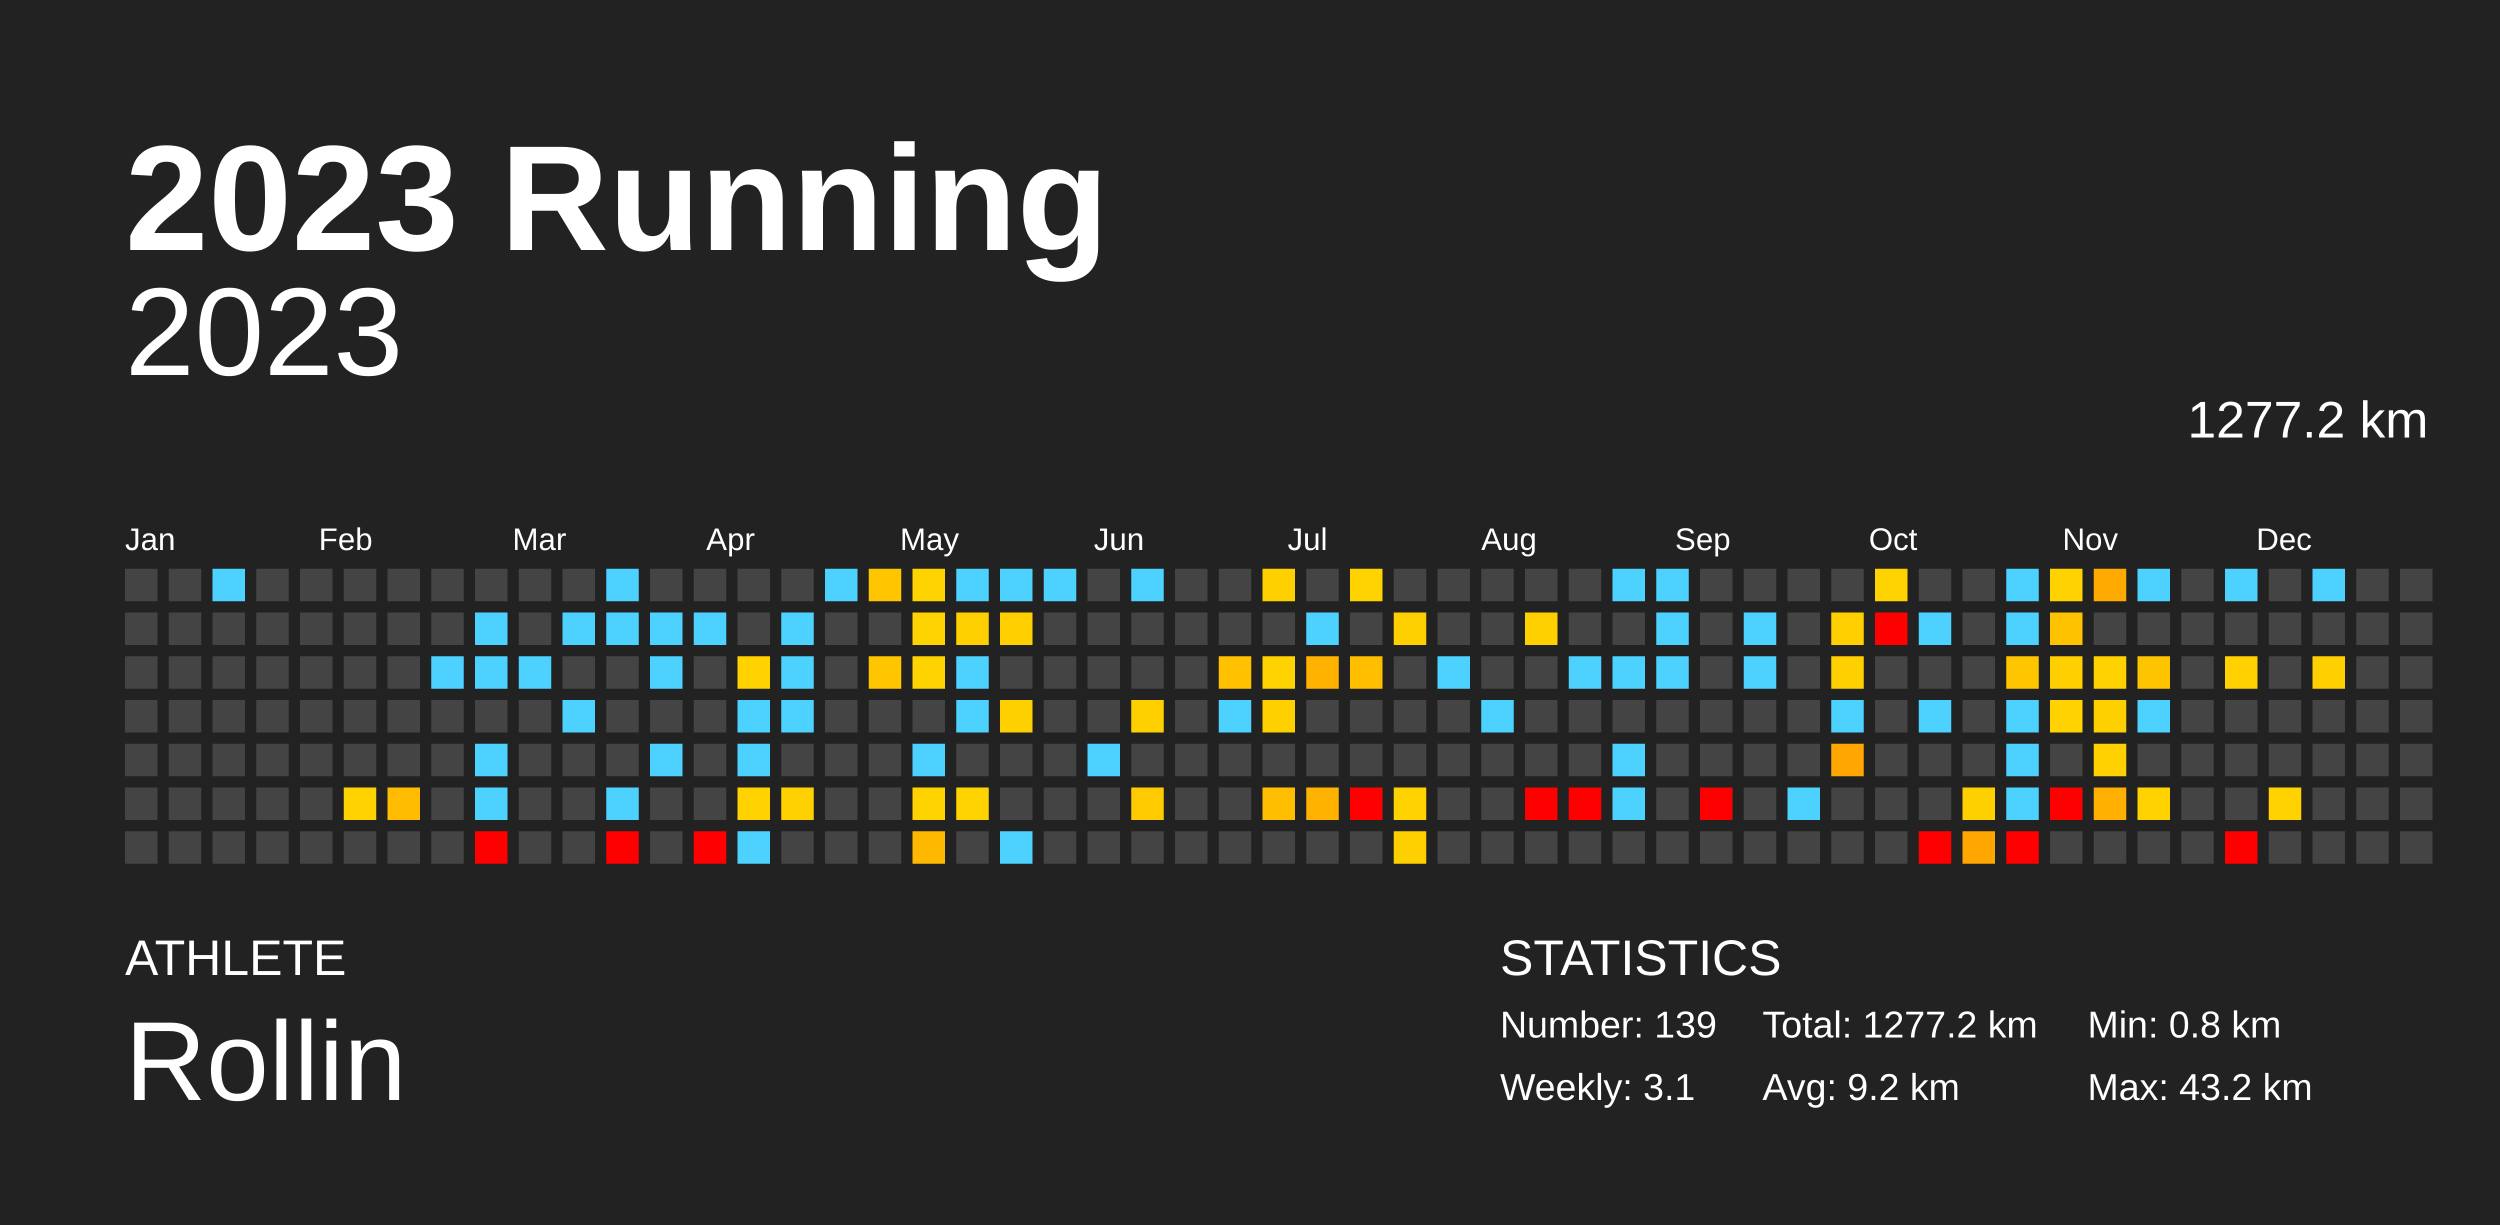
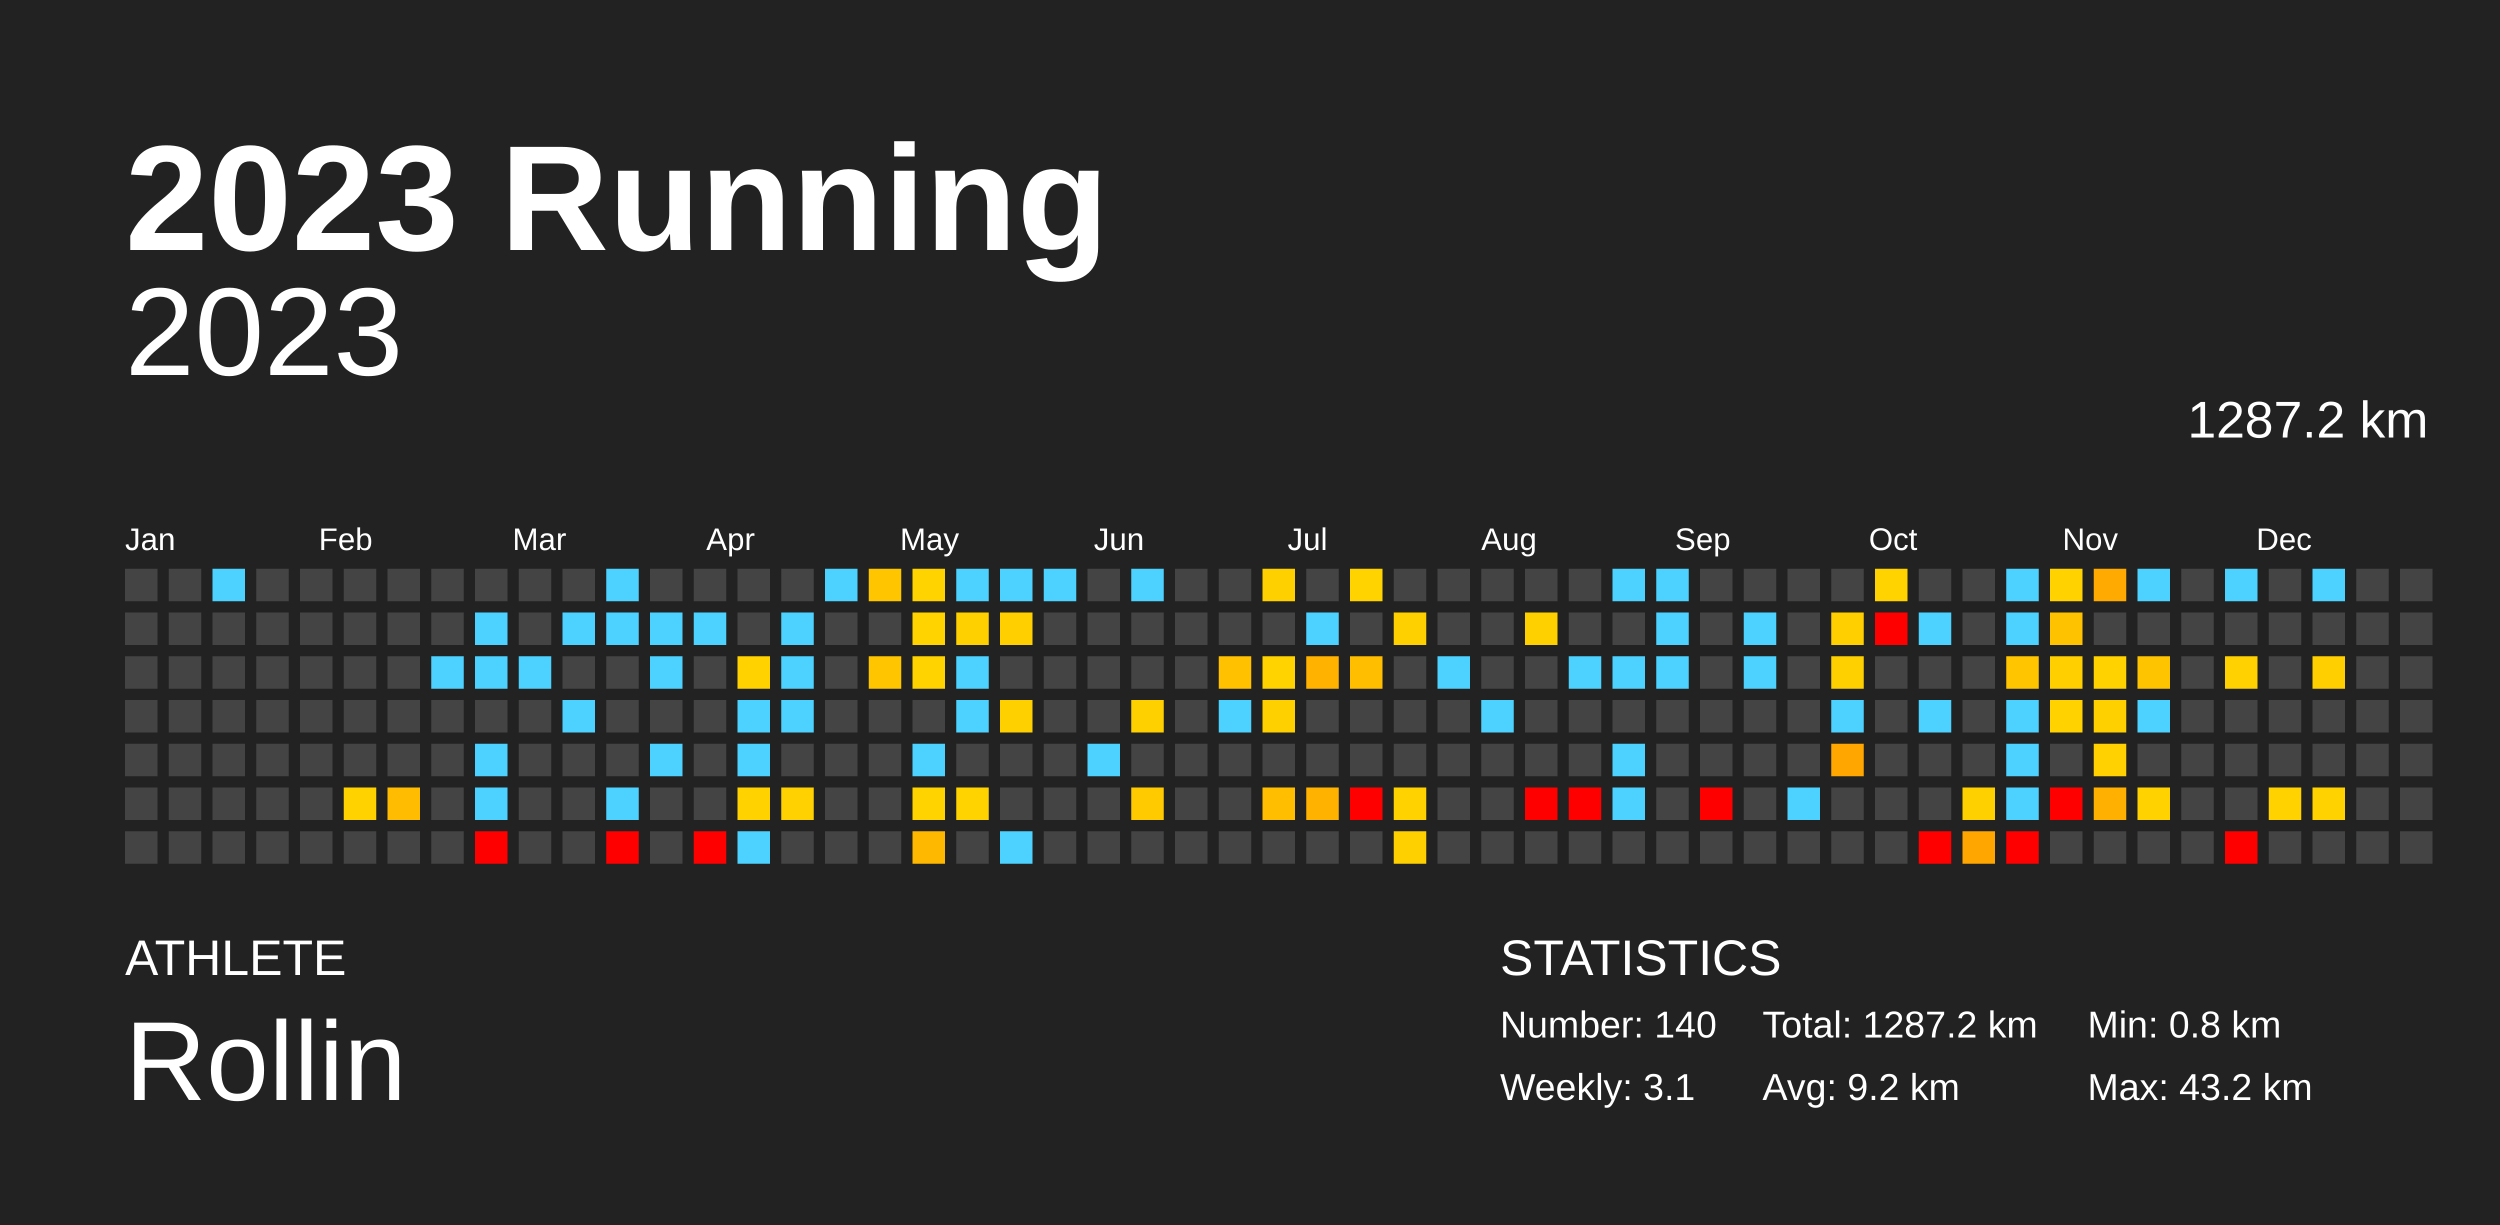
<svg xmlns="http://www.w3.org/2000/svg" baseProfile="full" height="98mm" version="1.1" viewBox="0,0,200,98" width="200mm">
  <defs />
  <rect fill="#222222" height="98" width="200" x="0" y="0" />
  <text fill="#FFFFFF" style="font-size:12px; font-family:Arial; font-weight:bold;" x="10" y="20">2023 Running</text>
  <text fill="#FFFFFF" style="font-size:4px; font-family:Arial" x="10" y="78">ATHLETE</text>
  <text fill="#FFFFFF" style="font-size:9px; font-family:Arial" x="10" y="88">Rollin</text>
  <text fill="#FFFFFF" style="font-size:4px; font-family:Arial" x="120" y="78">STATISTICS</text>
-   <text fill="#FFFFFF" style="font-size:3px; font-family:Arial" x="120" y="83">Number: 139</text>
+   <text fill="#FFFFFF" style="font-size:3px; font-family:Arial" x="120" y="83">Number: 140</text>
  <text fill="#FFFFFF" style="font-size:3px; font-family:Arial" x="120" y="88">Weekly: 3.1</text>
-   <text fill="#FFFFFF" style="font-size:3px; font-family:Arial" x="141" y="83">Total: 1277.2 km</text>
+   <text fill="#FFFFFF" style="font-size:3px; font-family:Arial" x="141" y="83">Total: 1287.2 km</text>
  <text fill="#FFFFFF" style="font-size:3px; font-family:Arial" x="141" y="88">Avg: 9.2 km</text>
  <text fill="#FFFFFF" style="font-size:3px; font-family:Arial" x="167" y="83">Min: 0.8 km</text>
  <text fill="#FFFFFF" style="font-size:3px; font-family:Arial" x="167" y="88">Max: 43.2 km</text>
  <text alignment-baseline="hanging" fill="#FFFFFF" style="font-size:10.0px; font-family:Arial;" x="10" y="30">2023</text>
-   <text alignment-baseline="hanging" fill="#FFFFFF" style="font-size:4.125px; font-family:Arial;" x="175" y="35">1277.2 km</text>
+   <text alignment-baseline="hanging" fill="#FFFFFF" style="font-size:4.125px; font-family:Arial;" x="175" y="35">1287.2 km</text>
  <text fill="#FFFFFF" style="font-size:2.5px; font-family:Arial" x="10.0" y="44">Jan</text>
  <text fill="#FFFFFF" style="font-size:2.5px; font-family:Arial" x="25.5" y="44">Feb</text>
  <text fill="#FFFFFF" style="font-size:2.5px; font-family:Arial" x="41.0" y="44">Mar</text>
  <text fill="#FFFFFF" style="font-size:2.5px; font-family:Arial" x="56.5" y="44">Apr</text>
  <text fill="#FFFFFF" style="font-size:2.5px; font-family:Arial" x="72.0" y="44">May</text>
  <text fill="#FFFFFF" style="font-size:2.5px; font-family:Arial" x="87.5" y="44">Jun</text>
  <text fill="#FFFFFF" style="font-size:2.5px; font-family:Arial" x="103.0" y="44">Jul</text>
  <text fill="#FFFFFF" style="font-size:2.5px; font-family:Arial" x="118.5" y="44">Aug</text>
  <text fill="#FFFFFF" style="font-size:2.5px; font-family:Arial" x="134.0" y="44">Sep</text>
  <text fill="#FFFFFF" style="font-size:2.5px; font-family:Arial" x="149.5" y="44">Oct</text>
  <text fill="#FFFFFF" style="font-size:2.5px; font-family:Arial" x="165.0" y="44">Nov</text>
  <text fill="#FFFFFF" style="font-size:2.5px; font-family:Arial" x="180.5" y="44">Dec</text>
  <rect fill="#444444" height="2.6" width="2.6" x="10.0" y="45.5" />
  <rect fill="#444444" height="2.6" width="2.6" x="10.0" y="49.0" />
  <rect fill="#444444" height="2.6" width="2.6" x="10.0" y="52.5" />
  <rect fill="#444444" height="2.6" width="2.6" x="10.0" y="56.0" />
  <rect fill="#444444" height="2.6" width="2.6" x="10.0" y="59.5" />
  <rect fill="#444444" height="2.6" width="2.6" x="10.0" y="63.0" />
  <rect fill="#444444" height="2.6" width="2.6" x="10.0" y="66.5" />
  <rect fill="#444444" height="2.6" width="2.6" x="13.5" y="45.5" />
  <rect fill="#444444" height="2.6" width="2.6" x="13.5" y="49.0" />
  <rect fill="#444444" height="2.6" width="2.6" x="13.5" y="52.5" />
  <rect fill="#444444" height="2.6" width="2.6" x="13.5" y="56.0" />
  <rect fill="#444444" height="2.6" width="2.6" x="13.5" y="59.5" />
  <rect fill="#444444" height="2.6" width="2.6" x="13.5" y="63.0" />
  <rect fill="#444444" height="2.6" width="2.6" x="13.5" y="66.5" />
  <rect fill="#4dd2ff" height="2.6" width="2.6" x="17.0" y="45.5" />
  <rect fill="#444444" height="2.6" width="2.6" x="17.0" y="49.0" />
  <rect fill="#444444" height="2.6" width="2.6" x="17.0" y="52.5" />
  <rect fill="#444444" height="2.6" width="2.6" x="17.0" y="56.0" />
  <rect fill="#444444" height="2.6" width="2.6" x="17.0" y="59.5" />
  <rect fill="#444444" height="2.6" width="2.6" x="17.0" y="63.0" />
  <rect fill="#444444" height="2.6" width="2.6" x="17.0" y="66.5" />
  <rect fill="#444444" height="2.6" width="2.6" x="20.5" y="45.5" />
  <rect fill="#444444" height="2.6" width="2.6" x="20.5" y="49.0" />
  <rect fill="#444444" height="2.6" width="2.6" x="20.5" y="52.5" />
  <rect fill="#444444" height="2.6" width="2.6" x="20.5" y="56.0" />
  <rect fill="#444444" height="2.6" width="2.6" x="20.5" y="59.5" />
  <rect fill="#444444" height="2.6" width="2.6" x="20.5" y="63.0" />
  <rect fill="#444444" height="2.6" width="2.6" x="20.5" y="66.5" />
  <rect fill="#444444" height="2.6" width="2.6" x="24.0" y="45.5" />
  <rect fill="#444444" height="2.6" width="2.6" x="24.0" y="49.0" />
  <rect fill="#444444" height="2.6" width="2.6" x="24.0" y="52.5" />
  <rect fill="#444444" height="2.6" width="2.6" x="24.0" y="56.0" />
  <rect fill="#444444" height="2.6" width="2.6" x="24.0" y="59.5" />
  <rect fill="#444444" height="2.6" width="2.6" x="24.0" y="63.0" />
  <rect fill="#444444" height="2.6" width="2.6" x="24.0" y="66.5" />
  <rect fill="#444444" height="2.6" width="2.6" x="27.5" y="45.5" />
  <rect fill="#444444" height="2.6" width="2.6" x="27.5" y="49.0" />
  <rect fill="#444444" height="2.6" width="2.6" x="27.5" y="52.5" />
  <rect fill="#444444" height="2.6" width="2.6" x="27.5" y="56.0" />
  <rect fill="#444444" height="2.6" width="2.6" x="27.5" y="59.5" />
  <rect fill="#ffd200" height="2.6" width="2.6" x="27.5" y="63.0" />
  <rect fill="#444444" height="2.6" width="2.6" x="27.5" y="66.5" />
  <rect fill="#444444" height="2.6" width="2.6" x="31.0" y="45.5" />
  <rect fill="#444444" height="2.6" width="2.6" x="31.0" y="49.0" />
  <rect fill="#444444" height="2.6" width="2.6" x="31.0" y="52.5" />
  <rect fill="#444444" height="2.6" width="2.6" x="31.0" y="56.0" />
  <rect fill="#444444" height="2.6" width="2.6" x="31.0" y="59.5" />
  <rect fill="#ffbc00" height="2.6" width="2.6" x="31.0" y="63.0" />
  <rect fill="#444444" height="2.6" width="2.6" x="31.0" y="66.5" />
  <rect fill="#444444" height="2.6" width="2.6" x="34.5" y="45.5" />
  <rect fill="#444444" height="2.6" width="2.6" x="34.5" y="49.0" />
  <rect fill="#4dd2ff" height="2.6" width="2.6" x="34.5" y="52.5" />
  <rect fill="#444444" height="2.6" width="2.6" x="34.5" y="56.0" />
  <rect fill="#444444" height="2.6" width="2.6" x="34.5" y="59.5" />
  <rect fill="#444444" height="2.6" width="2.6" x="34.5" y="63.0" />
  <rect fill="#444444" height="2.6" width="2.6" x="34.5" y="66.5" />
  <rect fill="#444444" height="2.6" width="2.6" x="38.0" y="45.5" />
  <rect fill="#4dd2ff" height="2.6" width="2.6" x="38.0" y="49.0" />
  <rect fill="#4dd2ff" height="2.6" width="2.6" x="38.0" y="52.5" />
  <rect fill="#444444" height="2.6" width="2.6" x="38.0" y="56.0" />
  <rect fill="#4dd2ff" height="2.6" width="2.6" x="38.0" y="59.5" />
  <rect fill="#4dd2ff" height="2.6" width="2.6" x="38.0" y="63.0" />
  <rect fill="red" height="2.6" width="2.6" x="38.0" y="66.5" />
  <rect fill="#444444" height="2.6" width="2.6" x="41.5" y="45.5" />
  <rect fill="#444444" height="2.6" width="2.6" x="41.5" y="49.0" />
  <rect fill="#4dd2ff" height="2.6" width="2.6" x="41.5" y="52.5" />
  <rect fill="#444444" height="2.6" width="2.6" x="41.5" y="56.0" />
  <rect fill="#444444" height="2.6" width="2.6" x="41.5" y="59.5" />
  <rect fill="#444444" height="2.6" width="2.6" x="41.5" y="63.0" />
  <rect fill="#444444" height="2.6" width="2.6" x="41.5" y="66.5" />
  <rect fill="#444444" height="2.6" width="2.6" x="45.0" y="45.5" />
  <rect fill="#4dd2ff" height="2.6" width="2.6" x="45.0" y="49.0" />
  <rect fill="#444444" height="2.6" width="2.6" x="45.0" y="52.5" />
  <rect fill="#4dd2ff" height="2.6" width="2.6" x="45.0" y="56.0" />
  <rect fill="#444444" height="2.6" width="2.6" x="45.0" y="59.5" />
  <rect fill="#444444" height="2.6" width="2.6" x="45.0" y="63.0" />
  <rect fill="#444444" height="2.6" width="2.6" x="45.0" y="66.5" />
  <rect fill="#4dd2ff" height="2.6" width="2.6" x="48.5" y="45.5" />
  <rect fill="#4dd2ff" height="2.6" width="2.6" x="48.5" y="49.0" />
  <rect fill="#444444" height="2.6" width="2.6" x="48.5" y="52.5" />
  <rect fill="#444444" height="2.6" width="2.6" x="48.5" y="56.0" />
  <rect fill="#444444" height="2.6" width="2.6" x="48.5" y="59.5" />
  <rect fill="#4dd2ff" height="2.6" width="2.6" x="48.5" y="63.0" />
  <rect fill="red" height="2.6" width="2.6" x="48.5" y="66.5" />
  <rect fill="#444444" height="2.6" width="2.6" x="52.0" y="45.5" />
  <rect fill="#4dd2ff" height="2.6" width="2.6" x="52.0" y="49.0" />
  <rect fill="#4dd2ff" height="2.6" width="2.6" x="52.0" y="52.5" />
  <rect fill="#444444" height="2.6" width="2.6" x="52.0" y="56.0" />
  <rect fill="#4dd2ff" height="2.6" width="2.6" x="52.0" y="59.5" />
  <rect fill="#444444" height="2.6" width="2.6" x="52.0" y="63.0" />
  <rect fill="#444444" height="2.6" width="2.6" x="52.0" y="66.5" />
  <rect fill="#444444" height="2.6" width="2.6" x="55.5" y="45.5" />
  <rect fill="#4dd2ff" height="2.6" width="2.6" x="55.5" y="49.0" />
  <rect fill="#444444" height="2.6" width="2.6" x="55.5" y="52.5" />
  <rect fill="#444444" height="2.6" width="2.6" x="55.5" y="56.0" />
  <rect fill="#444444" height="2.6" width="2.6" x="55.5" y="59.5" />
  <rect fill="#444444" height="2.6" width="2.6" x="55.5" y="63.0" />
  <rect fill="red" height="2.6" width="2.6" x="55.5" y="66.5" />
  <rect fill="#444444" height="2.6" width="2.6" x="59.0" y="45.5" />
  <rect fill="#444444" height="2.6" width="2.6" x="59.0" y="49.0" />
  <rect fill="#ffd200" height="2.6" width="2.6" x="59.0" y="52.5" />
  <rect fill="#4dd2ff" height="2.6" width="2.6" x="59.0" y="56.0" />
  <rect fill="#4dd2ff" height="2.6" width="2.6" x="59.0" y="59.5" />
  <rect fill="#ffd200" height="2.6" width="2.6" x="59.0" y="63.0" />
  <rect fill="#4dd2ff" height="2.6" width="2.6" x="59.0" y="66.5" />
  <rect fill="#444444" height="2.6" width="2.6" x="62.5" y="45.5" />
  <rect fill="#4dd2ff" height="2.6" width="2.6" x="62.5" y="49.0" />
  <rect fill="#4dd2ff" height="2.6" width="2.6" x="62.5" y="52.5" />
  <rect fill="#4dd2ff" height="2.6" width="2.6" x="62.5" y="56.0" />
  <rect fill="#444444" height="2.6" width="2.6" x="62.5" y="59.5" />
  <rect fill="#ffd100" height="2.6" width="2.6" x="62.5" y="63.0" />
  <rect fill="#444444" height="2.6" width="2.6" x="62.5" y="66.5" />
  <rect fill="#4dd2ff" height="2.6" width="2.6" x="66.0" y="45.5" />
  <rect fill="#444444" height="2.6" width="2.6" x="66.0" y="49.0" />
  <rect fill="#444444" height="2.6" width="2.6" x="66.0" y="52.5" />
  <rect fill="#444444" height="2.6" width="2.6" x="66.0" y="56.0" />
  <rect fill="#444444" height="2.6" width="2.6" x="66.0" y="59.5" />
  <rect fill="#444444" height="2.6" width="2.6" x="66.0" y="63.0" />
  <rect fill="#444444" height="2.6" width="2.6" x="66.0" y="66.5" />
  <rect fill="#ffc600" height="2.6" width="2.6" x="69.5" y="45.5" />
  <rect fill="#444444" height="2.6" width="2.6" x="69.5" y="49.0" />
  <rect fill="#ffc600" height="2.6" width="2.6" x="69.5" y="52.5" />
  <rect fill="#444444" height="2.6" width="2.6" x="69.5" y="56.0" />
  <rect fill="#444444" height="2.6" width="2.6" x="69.5" y="59.5" />
  <rect fill="#444444" height="2.6" width="2.6" x="69.5" y="63.0" />
  <rect fill="#444444" height="2.6" width="2.6" x="69.5" y="66.5" />
  <rect fill="#ffd300" height="2.6" width="2.6" x="73.0" y="45.5" />
  <rect fill="#ffd300" height="2.6" width="2.6" x="73.0" y="49.0" />
  <rect fill="#ffd300" height="2.6" width="2.6" x="73.0" y="52.5" />
  <rect fill="#444444" height="2.6" width="2.6" x="73.0" y="56.0" />
  <rect fill="#4dd2ff" height="2.6" width="2.6" x="73.0" y="59.5" />
  <rect fill="#ffd300" height="2.6" width="2.6" x="73.0" y="63.0" />
  <rect fill="#ffb800" height="2.6" width="2.6" x="73.0" y="66.5" />
  <rect fill="#4dd2ff" height="2.6" width="2.6" x="76.5" y="45.5" />
  <rect fill="#ffd000" height="2.6" width="2.6" x="76.5" y="49.0" />
  <rect fill="#4dd2ff" height="2.6" width="2.6" x="76.5" y="52.5" />
  <rect fill="#4dd2ff" height="2.6" width="2.6" x="76.5" y="56.0" />
  <rect fill="#444444" height="2.6" width="2.6" x="76.5" y="59.5" />
  <rect fill="#ffd300" height="2.6" width="2.6" x="76.5" y="63.0" />
  <rect fill="#444444" height="2.6" width="2.6" x="76.5" y="66.5" />
  <rect fill="#4dd2ff" height="2.6" width="2.6" x="80.0" y="45.5" />
  <rect fill="#ffcf00" height="2.6" width="2.6" x="80.0" y="49.0" />
  <rect fill="#444444" height="2.6" width="2.6" x="80.0" y="52.5" />
  <rect fill="#ffd000" height="2.6" width="2.6" x="80.0" y="56.0" />
  <rect fill="#444444" height="2.6" width="2.6" x="80.0" y="59.5" />
  <rect fill="#444444" height="2.6" width="2.6" x="80.0" y="63.0" />
  <rect fill="#4dd2ff" height="2.6" width="2.6" x="80.0" y="66.5" />
  <rect fill="#4dd2ff" height="2.6" width="2.6" x="83.5" y="45.5" />
  <rect fill="#444444" height="2.6" width="2.6" x="83.5" y="49.0" />
  <rect fill="#444444" height="2.6" width="2.6" x="83.5" y="52.5" />
  <rect fill="#444444" height="2.6" width="2.6" x="83.5" y="56.0" />
  <rect fill="#444444" height="2.6" width="2.6" x="83.5" y="59.5" />
  <rect fill="#444444" height="2.6" width="2.6" x="83.5" y="63.0" />
  <rect fill="#444444" height="2.6" width="2.6" x="83.5" y="66.5" />
  <rect fill="#444444" height="2.6" width="2.6" x="87.0" y="45.5" />
  <rect fill="#444444" height="2.6" width="2.6" x="87.0" y="49.0" />
  <rect fill="#444444" height="2.6" width="2.6" x="87.0" y="52.5" />
  <rect fill="#444444" height="2.6" width="2.6" x="87.0" y="56.0" />
  <rect fill="#4dd2ff" height="2.6" width="2.6" x="87.0" y="59.5" />
  <rect fill="#444444" height="2.6" width="2.6" x="87.0" y="63.0" />
  <rect fill="#444444" height="2.6" width="2.6" x="87.0" y="66.5" />
  <rect fill="#4dd2ff" height="2.6" width="2.6" x="90.5" y="45.5" />
  <rect fill="#444444" height="2.6" width="2.6" x="90.5" y="49.0" />
  <rect fill="#444444" height="2.6" width="2.6" x="90.5" y="52.5" />
  <rect fill="#ffd000" height="2.6" width="2.6" x="90.5" y="56.0" />
  <rect fill="#444444" height="2.6" width="2.6" x="90.5" y="59.5" />
  <rect fill="#ffca00" height="2.6" width="2.6" x="90.5" y="63.0" />
  <rect fill="#444444" height="2.6" width="2.6" x="90.5" y="66.5" />
  <rect fill="#444444" height="2.6" width="2.6" x="94.0" y="45.5" />
  <rect fill="#444444" height="2.6" width="2.6" x="94.0" y="49.0" />
  <rect fill="#444444" height="2.6" width="2.6" x="94.0" y="52.5" />
  <rect fill="#444444" height="2.6" width="2.6" x="94.0" y="56.0" />
  <rect fill="#444444" height="2.6" width="2.6" x="94.0" y="59.5" />
  <rect fill="#444444" height="2.6" width="2.6" x="94.0" y="63.0" />
  <rect fill="#444444" height="2.6" width="2.6" x="94.0" y="66.5" />
  <rect fill="#444444" height="2.6" width="2.6" x="97.5" y="45.5" />
  <rect fill="#444444" height="2.6" width="2.6" x="97.5" y="49.0" />
  <rect fill="#ffc100" height="2.6" width="2.6" x="97.5" y="52.5" />
  <rect fill="#4dd2ff" height="2.6" width="2.6" x="97.5" y="56.0" />
  <rect fill="#444444" height="2.6" width="2.6" x="97.5" y="59.5" />
  <rect fill="#444444" height="2.6" width="2.6" x="97.5" y="63.0" />
  <rect fill="#444444" height="2.6" width="2.6" x="97.5" y="66.5" />
  <rect fill="#ffd000" height="2.6" width="2.6" x="101.0" y="45.5" />
  <rect fill="#444444" height="2.6" width="2.6" x="101.0" y="49.0" />
  <rect fill="#ffd300" height="2.6" width="2.6" x="101.0" y="52.5" />
  <rect fill="#ffd000" height="2.6" width="2.6" x="101.0" y="56.0" />
  <rect fill="#444444" height="2.6" width="2.6" x="101.0" y="59.5" />
  <rect fill="#ffbf00" height="2.6" width="2.6" x="101.0" y="63.0" />
  <rect fill="#444444" height="2.6" width="2.6" x="101.0" y="66.5" />
  <rect fill="#444444" height="2.6" width="2.6" x="104.5" y="45.5" />
  <rect fill="#4dd2ff" height="2.6" width="2.6" x="104.5" y="49.0" />
  <rect fill="#ffb300" height="2.6" width="2.6" x="104.5" y="52.5" />
  <rect fill="#444444" height="2.6" width="2.6" x="104.5" y="56.0" />
  <rect fill="#444444" height="2.6" width="2.6" x="104.5" y="59.5" />
  <rect fill="#ffb300" height="2.6" width="2.6" x="104.5" y="63.0" />
  <rect fill="#444444" height="2.6" width="2.6" x="104.5" y="66.5" />
  <rect fill="#ffd300" height="2.6" width="2.6" x="108.0" y="45.5" />
  <rect fill="#444444" height="2.6" width="2.6" x="108.0" y="49.0" />
  <rect fill="#ffbe00" height="2.6" width="2.6" x="108.0" y="52.5" />
  <rect fill="#444444" height="2.6" width="2.6" x="108.0" y="56.0" />
  <rect fill="#444444" height="2.6" width="2.6" x="108.0" y="59.5" />
  <rect fill="red" height="2.6" width="2.6" x="108.0" y="63.0" />
  <rect fill="#444444" height="2.6" width="2.6" x="108.0" y="66.5" />
  <rect fill="#444444" height="2.6" width="2.6" x="111.5" y="45.5" />
  <rect fill="#ffd000" height="2.6" width="2.6" x="111.5" y="49.0" />
  <rect fill="#444444" height="2.6" width="2.6" x="111.5" y="52.5" />
  <rect fill="#444444" height="2.6" width="2.6" x="111.5" y="56.0" />
  <rect fill="#444444" height="2.6" width="2.6" x="111.5" y="59.5" />
  <rect fill="#ffd200" height="2.6" width="2.6" x="111.5" y="63.0" />
  <rect fill="#ffd000" height="2.6" width="2.6" x="111.5" y="66.5" />
  <rect fill="#444444" height="2.6" width="2.6" x="115.0" y="45.5" />
  <rect fill="#444444" height="2.6" width="2.6" x="115.0" y="49.0" />
  <rect fill="#4dd2ff" height="2.6" width="2.6" x="115.0" y="52.5" />
  <rect fill="#444444" height="2.6" width="2.6" x="115.0" y="56.0" />
  <rect fill="#444444" height="2.6" width="2.6" x="115.0" y="59.5" />
  <rect fill="#444444" height="2.6" width="2.6" x="115.0" y="63.0" />
  <rect fill="#444444" height="2.6" width="2.6" x="115.0" y="66.5" />
  <rect fill="#444444" height="2.6" width="2.6" x="118.5" y="45.5" />
  <rect fill="#444444" height="2.6" width="2.6" x="118.5" y="49.0" />
  <rect fill="#444444" height="2.6" width="2.6" x="118.5" y="52.5" />
  <rect fill="#4dd2ff" height="2.6" width="2.6" x="118.5" y="56.0" />
  <rect fill="#444444" height="2.6" width="2.6" x="118.5" y="59.5" />
  <rect fill="#444444" height="2.6" width="2.6" x="118.5" y="63.0" />
  <rect fill="#444444" height="2.6" width="2.6" x="118.5" y="66.5" />
  <rect fill="#444444" height="2.6" width="2.6" x="122.0" y="45.5" />
  <rect fill="#ffd000" height="2.6" width="2.6" x="122.0" y="49.0" />
  <rect fill="#444444" height="2.6" width="2.6" x="122.0" y="52.5" />
  <rect fill="#444444" height="2.6" width="2.6" x="122.0" y="56.0" />
  <rect fill="#444444" height="2.6" width="2.6" x="122.0" y="59.5" />
  <rect fill="red" height="2.6" width="2.6" x="122.0" y="63.0" />
  <rect fill="#444444" height="2.6" width="2.6" x="122.0" y="66.5" />
  <rect fill="#444444" height="2.6" width="2.6" x="125.5" y="45.5" />
  <rect fill="#444444" height="2.6" width="2.6" x="125.5" y="49.0" />
  <rect fill="#4dd2ff" height="2.6" width="2.6" x="125.5" y="52.5" />
  <rect fill="#444444" height="2.6" width="2.6" x="125.5" y="56.0" />
  <rect fill="#444444" height="2.6" width="2.6" x="125.5" y="59.5" />
  <rect fill="red" height="2.6" width="2.6" x="125.5" y="63.0" />
  <rect fill="#444444" height="2.6" width="2.6" x="125.5" y="66.5" />
  <rect fill="#4dd2ff" height="2.6" width="2.6" x="129.0" y="45.5" />
  <rect fill="#444444" height="2.6" width="2.6" x="129.0" y="49.0" />
  <rect fill="#4dd2ff" height="2.6" width="2.6" x="129.0" y="52.5" />
  <rect fill="#444444" height="2.6" width="2.6" x="129.0" y="56.0" />
  <rect fill="#4dd2ff" height="2.6" width="2.6" x="129.0" y="59.5" />
  <rect fill="#4dd2ff" height="2.6" width="2.6" x="129.0" y="63.0" />
  <rect fill="#444444" height="2.6" width="2.6" x="129.0" y="66.5" />
  <rect fill="#4dd2ff" height="2.6" width="2.6" x="132.5" y="45.5" />
  <rect fill="#4dd2ff" height="2.6" width="2.6" x="132.5" y="49.0" />
  <rect fill="#4dd2ff" height="2.6" width="2.6" x="132.5" y="52.5" />
  <rect fill="#444444" height="2.6" width="2.6" x="132.5" y="56.0" />
  <rect fill="#444444" height="2.6" width="2.6" x="132.5" y="59.5" />
  <rect fill="#444444" height="2.6" width="2.6" x="132.5" y="63.0" />
  <rect fill="#444444" height="2.6" width="2.6" x="132.5" y="66.5" />
  <rect fill="#444444" height="2.6" width="2.6" x="136.0" y="45.5" />
  <rect fill="#444444" height="2.6" width="2.6" x="136.0" y="49.0" />
  <rect fill="#444444" height="2.6" width="2.6" x="136.0" y="52.5" />
  <rect fill="#444444" height="2.6" width="2.6" x="136.0" y="56.0" />
  <rect fill="#444444" height="2.6" width="2.6" x="136.0" y="59.5" />
  <rect fill="red" height="2.6" width="2.6" x="136.0" y="63.0" />
  <rect fill="#444444" height="2.6" width="2.6" x="136.0" y="66.5" />
  <rect fill="#444444" height="2.6" width="2.6" x="139.5" y="45.5" />
  <rect fill="#4dd2ff" height="2.6" width="2.6" x="139.5" y="49.0" />
  <rect fill="#4dd2ff" height="2.6" width="2.6" x="139.5" y="52.5" />
  <rect fill="#444444" height="2.6" width="2.6" x="139.5" y="56.0" />
  <rect fill="#444444" height="2.6" width="2.6" x="139.5" y="59.5" />
  <rect fill="#444444" height="2.6" width="2.6" x="139.5" y="63.0" />
  <rect fill="#444444" height="2.6" width="2.6" x="139.5" y="66.5" />
  <rect fill="#444444" height="2.6" width="2.6" x="143.0" y="45.5" />
  <rect fill="#444444" height="2.6" width="2.6" x="143.0" y="49.0" />
  <rect fill="#444444" height="2.6" width="2.6" x="143.0" y="52.5" />
  <rect fill="#444444" height="2.6" width="2.6" x="143.0" y="56.0" />
  <rect fill="#444444" height="2.6" width="2.6" x="143.0" y="59.5" />
  <rect fill="#4dd2ff" height="2.6" width="2.6" x="143.0" y="63.0" />
  <rect fill="#444444" height="2.6" width="2.6" x="143.0" y="66.5" />
  <rect fill="#444444" height="2.6" width="2.6" x="146.5" y="45.5" />
  <rect fill="#ffcf00" height="2.6" width="2.6" x="146.5" y="49.0" />
  <rect fill="#ffd000" height="2.6" width="2.6" x="146.5" y="52.5" />
  <rect fill="#4dd2ff" height="2.6" width="2.6" x="146.5" y="56.0" />
  <rect fill="#ffa600" height="2.6" width="2.6" x="146.5" y="59.5" />
  <rect fill="#444444" height="2.6" width="2.6" x="146.5" y="63.0" />
  <rect fill="#444444" height="2.6" width="2.6" x="146.5" y="66.5" />
  <rect fill="#ffd300" height="2.6" width="2.6" x="150.0" y="45.5" />
  <rect fill="red" height="2.6" width="2.6" x="150.0" y="49.0" />
  <rect fill="#444444" height="2.6" width="2.6" x="150.0" y="52.5" />
  <rect fill="#444444" height="2.6" width="2.6" x="150.0" y="56.0" />
  <rect fill="#444444" height="2.6" width="2.6" x="150.0" y="59.5" />
  <rect fill="#444444" height="2.6" width="2.6" x="150.0" y="63.0" />
  <rect fill="#444444" height="2.6" width="2.6" x="150.0" y="66.5" />
  <rect fill="#444444" height="2.6" width="2.6" x="153.5" y="45.5" />
  <rect fill="#4dd2ff" height="2.6" width="2.6" x="153.5" y="49.0" />
  <rect fill="#444444" height="2.6" width="2.6" x="153.5" y="52.5" />
  <rect fill="#4dd2ff" height="2.6" width="2.6" x="153.5" y="56.0" />
  <rect fill="#444444" height="2.6" width="2.6" x="153.5" y="59.5" />
  <rect fill="#444444" height="2.6" width="2.6" x="153.5" y="63.0" />
  <rect fill="red" height="2.6" width="2.6" x="153.5" y="66.5" />
  <rect fill="#444444" height="2.6" width="2.6" x="157.0" y="45.5" />
  <rect fill="#444444" height="2.6" width="2.6" x="157.0" y="49.0" />
  <rect fill="#444444" height="2.6" width="2.6" x="157.0" y="52.5" />
  <rect fill="#444444" height="2.6" width="2.6" x="157.0" y="56.0" />
  <rect fill="#444444" height="2.6" width="2.6" x="157.0" y="59.5" />
  <rect fill="#ffd000" height="2.6" width="2.6" x="157.0" y="63.0" />
  <rect fill="#ffa700" height="2.6" width="2.6" x="157.0" y="66.5" />
  <rect fill="#4dd2ff" height="2.6" width="2.6" x="160.5" y="45.5" />
  <rect fill="#4dd2ff" height="2.6" width="2.6" x="160.5" y="49.0" />
  <rect fill="#ffc600" height="2.6" width="2.6" x="160.5" y="52.5" />
  <rect fill="#4dd2ff" height="2.6" width="2.6" x="160.5" y="56.0" />
  <rect fill="#4dd2ff" height="2.6" width="2.6" x="160.5" y="59.5" />
  <rect fill="#4dd2ff" height="2.6" width="2.6" x="160.5" y="63.0" />
  <rect fill="red" height="2.6" width="2.6" x="160.5" y="66.5" />
  <rect fill="#ffd200" height="2.6" width="2.6" x="164.0" y="45.5" />
  <rect fill="#ffc200" height="2.6" width="2.6" x="164.0" y="49.0" />
  <rect fill="#ffcf00" height="2.6" width="2.6" x="164.0" y="52.5" />
  <rect fill="#ffd200" height="2.6" width="2.6" x="164.0" y="56.0" />
  <rect fill="#444444" height="2.6" width="2.6" x="164.0" y="59.5" />
  <rect fill="red" height="2.6" width="2.6" x="164.0" y="63.0" />
  <rect fill="#444444" height="2.6" width="2.6" x="164.0" y="66.5" />
  <rect fill="#ffaa00" height="2.6" width="2.6" x="167.5" y="45.5" />
  <rect fill="#444444" height="2.6" width="2.6" x="167.5" y="49.0" />
  <rect fill="#ffd200" height="2.6" width="2.6" x="167.5" y="52.5" />
  <rect fill="#ffd000" height="2.6" width="2.6" x="167.5" y="56.0" />
  <rect fill="#ffd100" height="2.6" width="2.6" x="167.5" y="59.5" />
  <rect fill="#ffb000" height="2.6" width="2.6" x="167.5" y="63.0" />
  <rect fill="#444444" height="2.6" width="2.6" x="167.5" y="66.5" />
  <rect fill="#4dd2ff" height="2.6" width="2.6" x="171.0" y="45.5" />
  <rect fill="#444444" height="2.6" width="2.6" x="171.0" y="49.0" />
  <rect fill="#ffc400" height="2.6" width="2.6" x="171.0" y="52.5" />
  <rect fill="#4dd2ff" height="2.6" width="2.6" x="171.0" y="56.0" />
  <rect fill="#444444" height="2.6" width="2.6" x="171.0" y="59.5" />
  <rect fill="#ffd200" height="2.6" width="2.6" x="171.0" y="63.0" />
  <rect fill="#444444" height="2.6" width="2.6" x="171.0" y="66.5" />
  <rect fill="#444444" height="2.6" width="2.6" x="174.5" y="45.5" />
  <rect fill="#444444" height="2.6" width="2.6" x="174.5" y="49.0" />
  <rect fill="#444444" height="2.6" width="2.6" x="174.5" y="52.5" />
  <rect fill="#444444" height="2.6" width="2.6" x="174.5" y="56.0" />
  <rect fill="#444444" height="2.6" width="2.6" x="174.5" y="59.5" />
  <rect fill="#444444" height="2.6" width="2.6" x="174.5" y="63.0" />
  <rect fill="#444444" height="2.6" width="2.6" x="174.5" y="66.5" />
  <rect fill="#4dd2ff" height="2.6" width="2.6" x="178.0" y="45.5" />
  <rect fill="#444444" height="2.6" width="2.6" x="178.0" y="49.0" />
  <rect fill="#ffd100" height="2.6" width="2.6" x="178.0" y="52.5" />
  <rect fill="#444444" height="2.6" width="2.6" x="178.0" y="56.0" />
  <rect fill="#444444" height="2.6" width="2.6" x="178.0" y="59.5" />
  <rect fill="#444444" height="2.6" width="2.6" x="178.0" y="63.0" />
  <rect fill="red" height="2.6" width="2.6" x="178.0" y="66.5" />
  <rect fill="#444444" height="2.6" width="2.6" x="181.5" y="45.5" />
  <rect fill="#444444" height="2.6" width="2.6" x="181.5" y="49.0" />
  <rect fill="#444444" height="2.6" width="2.6" x="181.5" y="52.5" />
  <rect fill="#444444" height="2.6" width="2.6" x="181.5" y="56.0" />
  <rect fill="#444444" height="2.6" width="2.6" x="181.5" y="59.5" />
  <rect fill="#ffd200" height="2.6" width="2.6" x="181.5" y="63.0" />
  <rect fill="#444444" height="2.6" width="2.6" x="181.5" y="66.5" />
  <rect fill="#4dd2ff" height="2.6" width="2.6" x="185.0" y="45.5" />
  <rect fill="#444444" height="2.6" width="2.6" x="185.0" y="49.0" />
  <rect fill="#ffcf00" height="2.6" width="2.6" x="185.0" y="52.5" />
  <rect fill="#444444" height="2.6" width="2.6" x="185.0" y="56.0" />
  <rect fill="#444444" height="2.6" width="2.6" x="185.0" y="59.5" />
-   <rect fill="#444444" height="2.6" width="2.6" x="185.0" y="63.0" />
+   <rect fill="#ffd200" height="2.6" width="2.6" x="185.0" y="63.0" />
  <rect fill="#444444" height="2.6" width="2.6" x="185.0" y="66.5" />
  <rect fill="#444444" height="2.6" width="2.6" x="188.5" y="45.5" />
  <rect fill="#444444" height="2.6" width="2.6" x="188.5" y="49.0" />
  <rect fill="#444444" height="2.6" width="2.6" x="188.5" y="52.5" />
  <rect fill="#444444" height="2.6" width="2.6" x="188.5" y="56.0" />
  <rect fill="#444444" height="2.6" width="2.6" x="188.5" y="59.5" />
  <rect fill="#444444" height="2.6" width="2.6" x="188.5" y="63.0" />
  <rect fill="#444444" height="2.6" width="2.6" x="188.5" y="66.5" />
  <rect fill="#444444" height="2.6" width="2.6" x="192.0" y="45.5" />
  <rect fill="#444444" height="2.6" width="2.6" x="192.0" y="49.0" />
  <rect fill="#444444" height="2.6" width="2.6" x="192.0" y="52.5" />
  <rect fill="#444444" height="2.6" width="2.6" x="192.0" y="56.0" />
  <rect fill="#444444" height="2.6" width="2.6" x="192.0" y="59.5" />
  <rect fill="#444444" height="2.6" width="2.6" x="192.0" y="63.0" />
  <rect fill="#444444" height="2.6" width="2.6" x="192.0" y="66.5" />
</svg>
